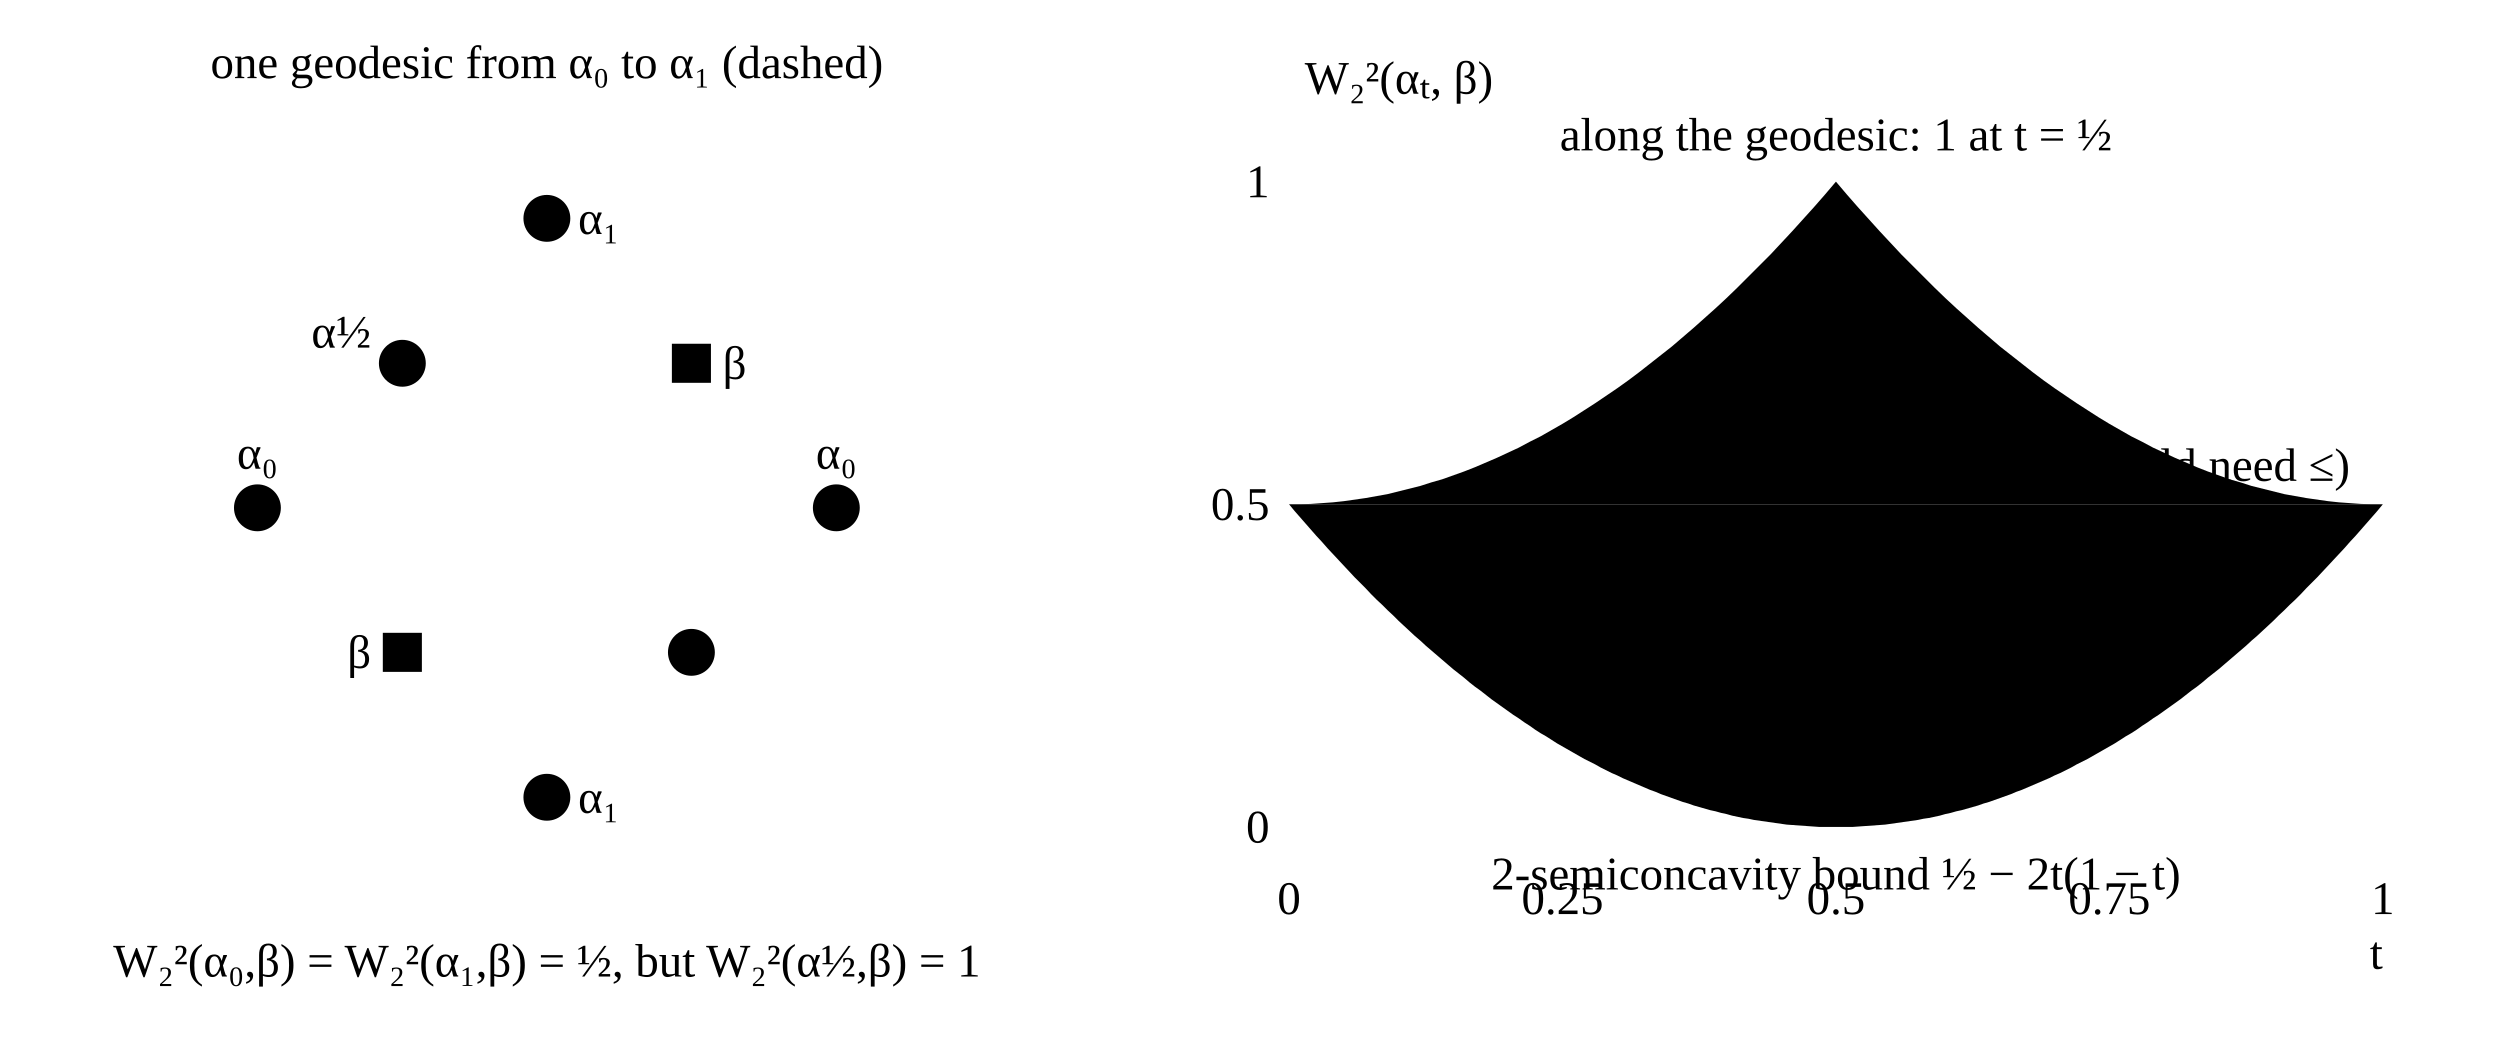
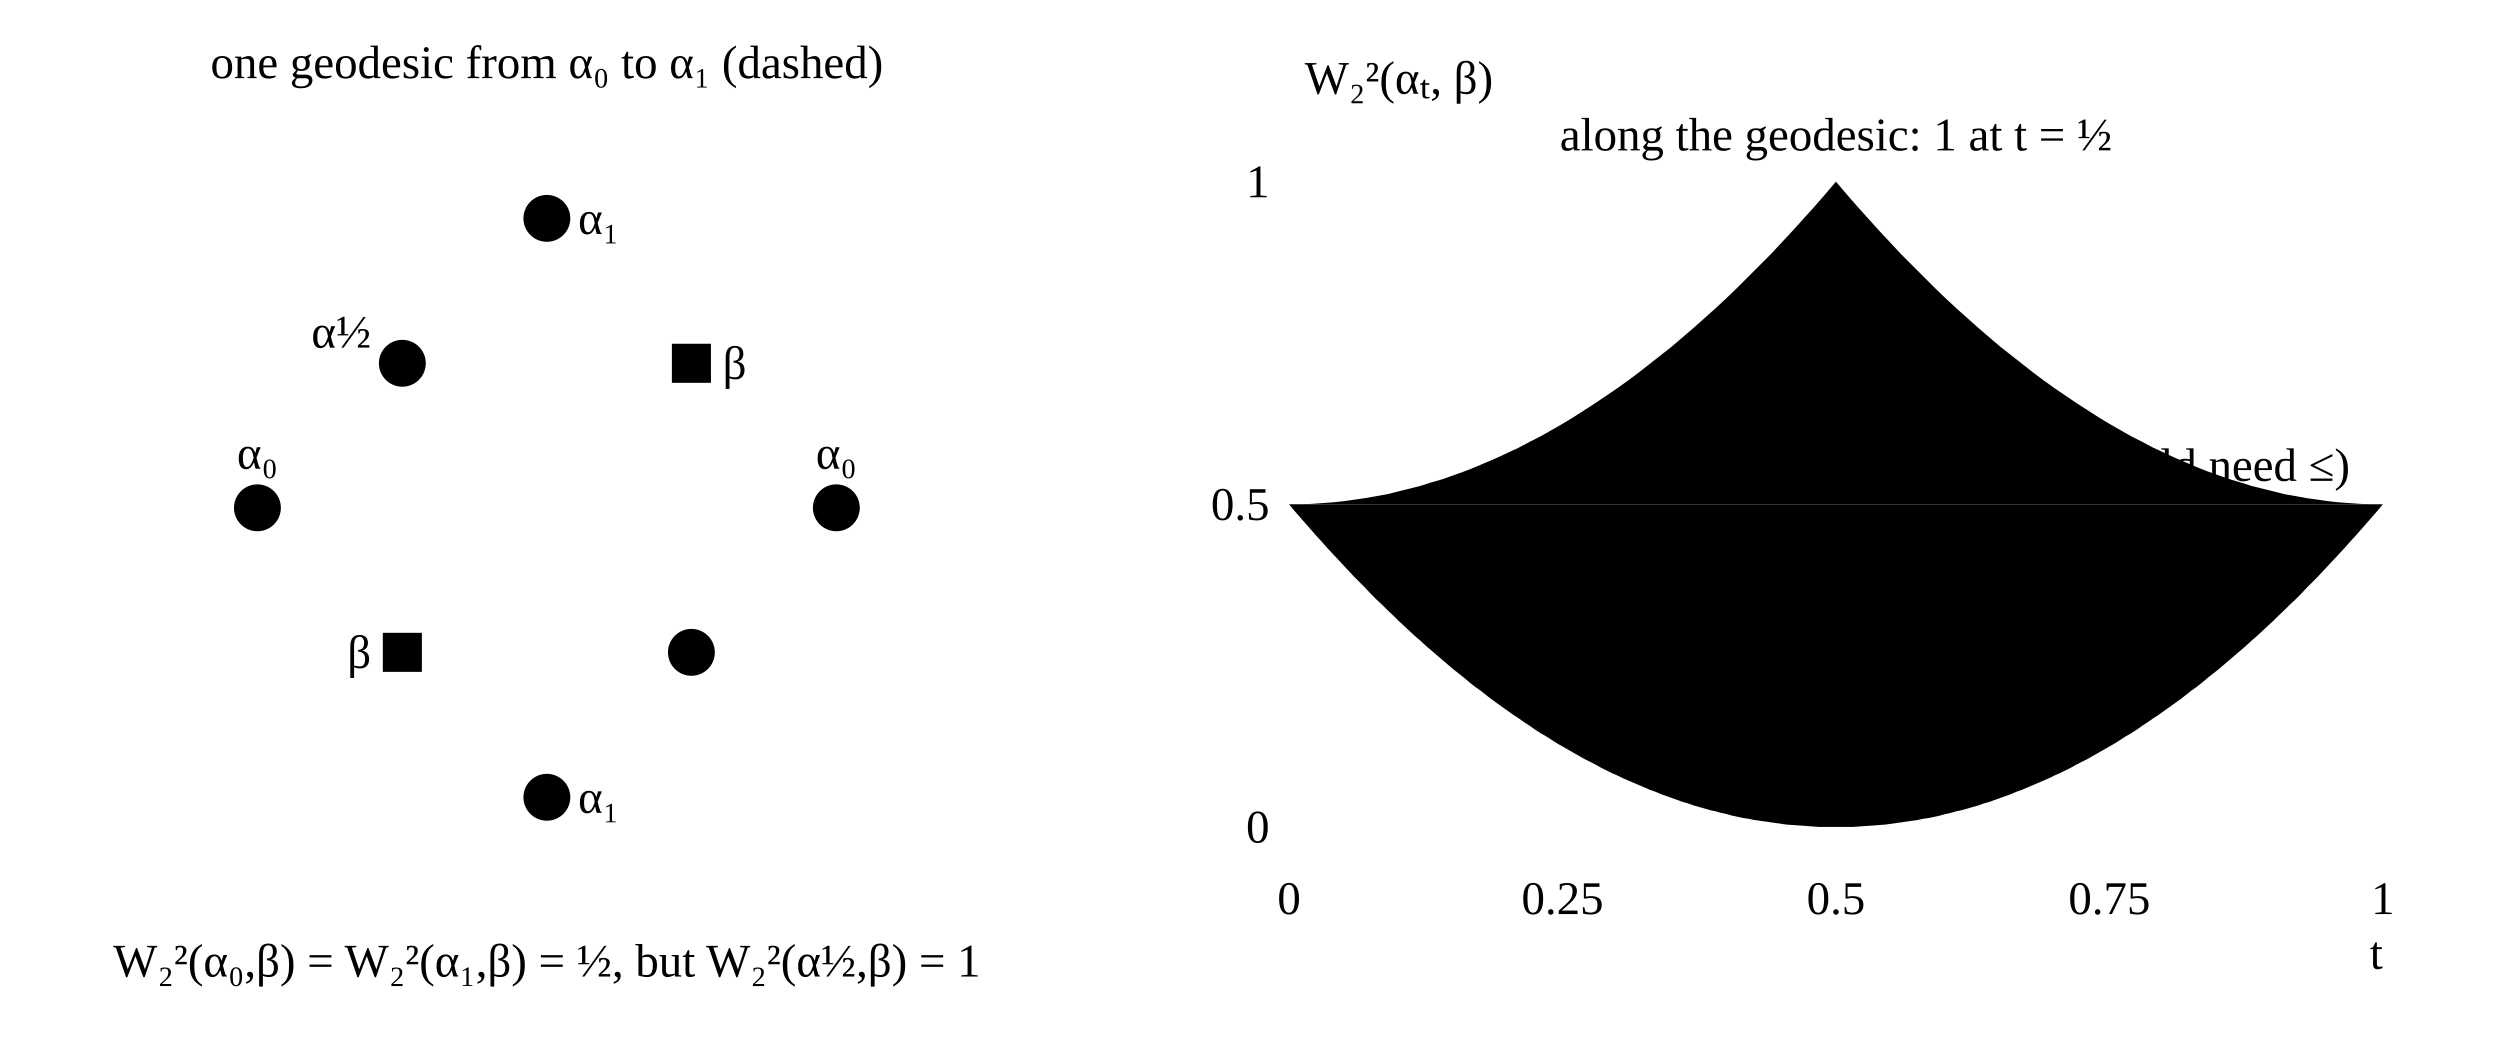
<svg xmlns="http://www.w3.org/2000/svg" viewBox="0 0 640 270" role="img" aria-label="The squared Wasserstein distance to a fixed measure is not geodesically convex in the plane">
  <line x1="40.0" y1="130.0" x2="240.0" y2="130.0" class="gr" />
  <line x1="140.0" y1="230.0" x2="140.0" y2="30.0" class="gr" />
  <line x1="65.9" y1="130.0" x2="140.0" y2="55.9" class="ln cm thin dash" />
  <circle cx="103.0" cy="93.0" r="6" class="f3" />
  <line x1="214.1" y1="130.0" x2="140.0" y2="204.1" class="ln cm thin dash" />
  <circle cx="177.0" cy="167.0" r="6" class="f3" />
  <circle cx="65.9" cy="130.0" r="6" class="f2" />
  <circle cx="214.1" cy="130.0" r="6" class="f2" />
  <circle cx="140.0" cy="55.9" r="6" class="f5" />
  <circle cx="140.0" cy="204.1" r="6" class="f5" />
  <rect x="98.0" y="162.0" width="10" height="10" class="f1" />
  <rect x="172.0" y="88.0" width="10" height="10" class="f1" />
  <text x="65.9" y="120.0" class="tx-i t2" text-anchor="middle">α₀</text>
  <text x="214.1" y="120.0" class="tx-i t2" text-anchor="middle">α₀</text>
  <text x="148.0" y="59.9" class="tx-i t5" text-anchor="start">α₁</text>
  <text x="148.0" y="208.1" class="tx-i t5" text-anchor="start">α₁</text>
  <text x="185.0" y="97.0" class="tx-i t1" text-anchor="start">β</text>
  <text x="95.0" y="171.0" class="tx-i t1" text-anchor="end">β</text>
  <text x="95.0" y="89.0" class="tx-i t3" text-anchor="end">α½</text>
  <text x="140.0" y="20.0" class="tx-b" text-anchor="middle">one geodesic from α₀ to α₁ (dashed)</text>
  <text x="140.0" y="250.0" class="tx-s" text-anchor="middle">W₂²(α₀,β) = W₂²(α₁,β) = ½, but W₂²(α½,β) = 1</text>
  <line x1="330.0" y1="220.0" x2="330.0" y2="30.0" class="gr" />
  <text x="330.0" y="234.0" class="tx-s" text-anchor="middle">0</text>
  <line x1="400.0" y1="220.0" x2="400.0" y2="30.0" class="gr" />
  <text x="400.0" y="234.0" class="tx-s" text-anchor="middle">0.25</text>
  <line x1="470.0" y1="220.0" x2="470.0" y2="30.0" class="gr" />
  <text x="470.0" y="234.0" class="tx-s" text-anchor="middle">0.5</text>
  <line x1="540.0" y1="220.0" x2="540.0" y2="30.0" class="gr" />
  <text x="540.0" y="234.0" class="tx-s" text-anchor="middle">0.75</text>
  <line x1="610.0" y1="220.0" x2="610.0" y2="30.0" class="gr" />
  <text x="610.0" y="234.0" class="tx-s" text-anchor="middle">1</text>
  <line x1="330.0" y1="211.7" x2="610.0" y2="211.7" class="gr" />
  <text x="325.0" y="215.7" class="tx-s" text-anchor="end">0</text>
  <line x1="330.0" y1="129.1" x2="610.0" y2="129.1" class="gr" />
  <text x="325.0" y="133.1" class="tx-s" text-anchor="end">0.5</text>
  <line x1="330.0" y1="46.5" x2="610.0" y2="46.5" class="gr" />
  <text x="325.0" y="50.5" class="tx-s" text-anchor="end">1</text>
  <line x1="330.0" y1="211.7" x2="610.0" y2="211.7" class="ax" />
  <line x1="330.0" y1="220.0" x2="330.0" y2="30.0" class="ax" />
  <text x="610.0" y="248.0" class="tx-s" text-anchor="end">t</text>
  <text x="334.0" y="24.0" class="tx-s" text-anchor="start">W₂²(αₜ, β)</text>
  <path d="M330.0 129.1L358.0 129.1L386.0 129.1L414.0 129.1L442.0 129.1L470.0 129.1L498.0 129.1L526.0 129.1L554.0 129.1L582.0 129.1L610.0 129.1" class="ln cm thin dash" />
  <path d="M330.0 129.1L331.4 130.8L332.8 132.4L334.2 134.0L335.6 135.6L337.0 137.2L338.4 138.7L339.8 140.3L341.2 141.8L342.6 143.3L344.0 144.8L345.4 146.3L346.8 147.8L348.2 149.2L349.6 150.6L351.0 152.1L352.4 153.5L353.8 154.8L355.2 156.2L356.6 157.5L358.0 158.9L359.4 160.2L360.8 161.5L362.2 162.8L363.6 164.0L365.0 165.3L366.4 166.5L367.8 167.7L369.2 168.9L370.6 170.1L372.0 171.3L373.4 172.4L374.8 173.5L376.2 174.7L377.6 175.8L379.0 176.8L380.4 177.9L381.8 179.0L383.2 180.0L384.6 181.0L386.0 182.0L387.4 183.0L388.8 183.9L390.2 184.9L391.6 185.8L393.0 186.8L394.4 187.7L395.8 188.5L397.2 189.4L398.6 190.3L400.0 191.1L401.4 191.9L402.8 192.7L404.2 193.5L405.6 194.3L407.0 195.0L408.4 195.7L409.8 196.5L411.2 197.2L412.6 197.9L414.0 198.5L415.4 199.2L416.8 199.8L418.2 200.4L419.6 201.0L421.0 201.6L422.4 202.2L423.8 202.7L425.2 203.3L426.6 203.8L428.0 204.3L429.4 204.8L430.8 205.3L432.2 205.7L433.6 206.2L435.0 206.6L436.4 207.0L437.8 207.4L439.2 207.7L440.6 208.1L442.0 208.4L443.4 208.8L444.8 209.1L446.2 209.4L447.6 209.6L449.0 209.9L450.4 210.1L451.8 210.3L453.2 210.5L454.6 210.7L456.0 210.9L457.4 211.1L458.8 211.2L460.2 211.3L461.6 211.4L463.0 211.5L464.4 211.6L465.8 211.7L467.2 211.7L468.6 211.7L470.0 211.7L471.4 211.7L472.8 211.7L474.2 211.7L475.6 211.6L477.0 211.5L478.4 211.4L479.8 211.3L481.2 211.2L482.6 211.1L484.0 210.9L485.4 210.7L486.8 210.5L488.2 210.3L489.6 210.1L491.0 209.9L492.4 209.6L493.8 209.4L495.2 209.1L496.6 208.8L498.0 208.4L499.4 208.1L500.8 207.7L502.2 207.4L503.6 207.0L505.0 206.6L506.4 206.2L507.8 205.7L509.2 205.3L510.6 204.8L512.0 204.3L513.4 203.8L514.8 203.3L516.2 202.7L517.6 202.2L519.0 201.6L520.4 201.0L521.8 200.4L523.2 199.8L524.6 199.2L526.0 198.5L527.4 197.9L528.8 197.2L530.2 196.5L531.6 195.7L533.0 195.0L534.4 194.3L535.8 193.5L537.2 192.7L538.6 191.9L540.0 191.1L541.4 190.3L542.8 189.4L544.2 188.5L545.6 187.7L547.0 186.8L548.4 185.8L549.8 184.9L551.2 183.9L552.6 183.0L554.0 182.0L555.4 181.0L556.8 180.0L558.2 179.0L559.6 177.9L561.0 176.8L562.4 175.8L563.8 174.7L565.2 173.5L566.6 172.4L568.0 171.3L569.4 170.1L570.8 168.9L572.2 167.7L573.6 166.5L575.0 165.3L576.4 164.0L577.8 162.8L579.2 161.5L580.6 160.2L582.0 158.9L583.4 157.5L584.8 156.2L586.2 154.8L587.6 153.5L589.0 152.1L590.4 150.6L591.8 149.2L593.2 147.8L594.6 146.3L596.0 144.8L597.4 143.3L598.8 141.8L600.2 140.3L601.6 138.7L603.0 137.2L604.4 135.6L605.8 134.0L607.2 132.4L608.6 130.8L610.0 129.1" class="ln c5 thin dash" />
  <path d="M330.0 129.1L332.8 129.1L335.6 129.0L338.4 128.8L341.2 128.6L344.0 128.3L346.8 127.9L349.6 127.5L352.4 127.0L355.2 126.5L358.0 125.8L360.8 125.1L363.6 124.4L366.4 123.5L369.2 122.7L372.0 121.7L374.8 120.7L377.6 119.6L380.4 118.4L383.2 117.2L386.0 115.9L388.8 114.6L391.6 113.1L394.4 111.7L397.2 110.1L400.0 108.5L402.8 106.8L405.6 105.0L408.4 103.2L411.2 101.3L414.0 99.4L416.8 97.4L419.6 95.3L422.4 93.1L425.2 90.9L428.0 88.7L430.8 86.3L433.6 83.9L436.4 81.4L439.2 78.9L442.0 76.3L444.8 73.6L447.6 70.8L450.4 68.0L453.2 65.2L456.0 62.2L458.8 59.2L461.6 56.1L464.4 53.0L467.2 49.8L470.0 46.5L472.8 49.8L475.6 53.0L478.4 56.1L481.2 59.2L484.0 62.2L486.8 65.2L489.6 68.0L492.4 70.8L495.2 73.6L498.0 76.3L500.8 78.9L503.6 81.4L506.4 83.9L509.2 86.3L512.0 88.7L514.8 90.9L517.6 93.1L520.4 95.3L523.2 97.4L526.0 99.4L528.8 101.3L531.6 103.2L534.4 105.0L537.2 106.8L540.0 108.5L542.8 110.1L545.6 111.7L548.4 113.1L551.2 114.6L554.0 115.9L556.8 117.2L559.6 118.4L562.4 119.6L565.2 120.7L568.0 121.7L570.8 122.7L573.6 123.5L576.4 124.4L579.2 125.1L582.0 125.8L584.8 126.5L587.6 127.0L590.4 127.5L593.2 127.9L596.0 128.3L598.8 128.6L601.6 128.8L604.4 129.0L607.2 129.1L610.0 129.1" class="ln c3" />
  <text x="470.0" y="38.5" class="tx-s t3" text-anchor="middle">along the geodesic: 1 at t = ½</text>
  <text x="601.6" y="123.1" class="tx-s" text-anchor="end">chord (convexity would need ≤)</text>
-   <text x="470.0" y="227.7" class="tx-s t5" text-anchor="middle">2-semiconcavity bound ½ − 2t(1 − t)</text>
+   <text x="470.0" y="162.2" class="tx-s t5" text-anchor="middle">2-semiconcavity bound</text>
+   <text x="470.0" y="178.7" class="tx-s t5" text-anchor="middle">½ − 2t(1 − t)</text>
</svg>
